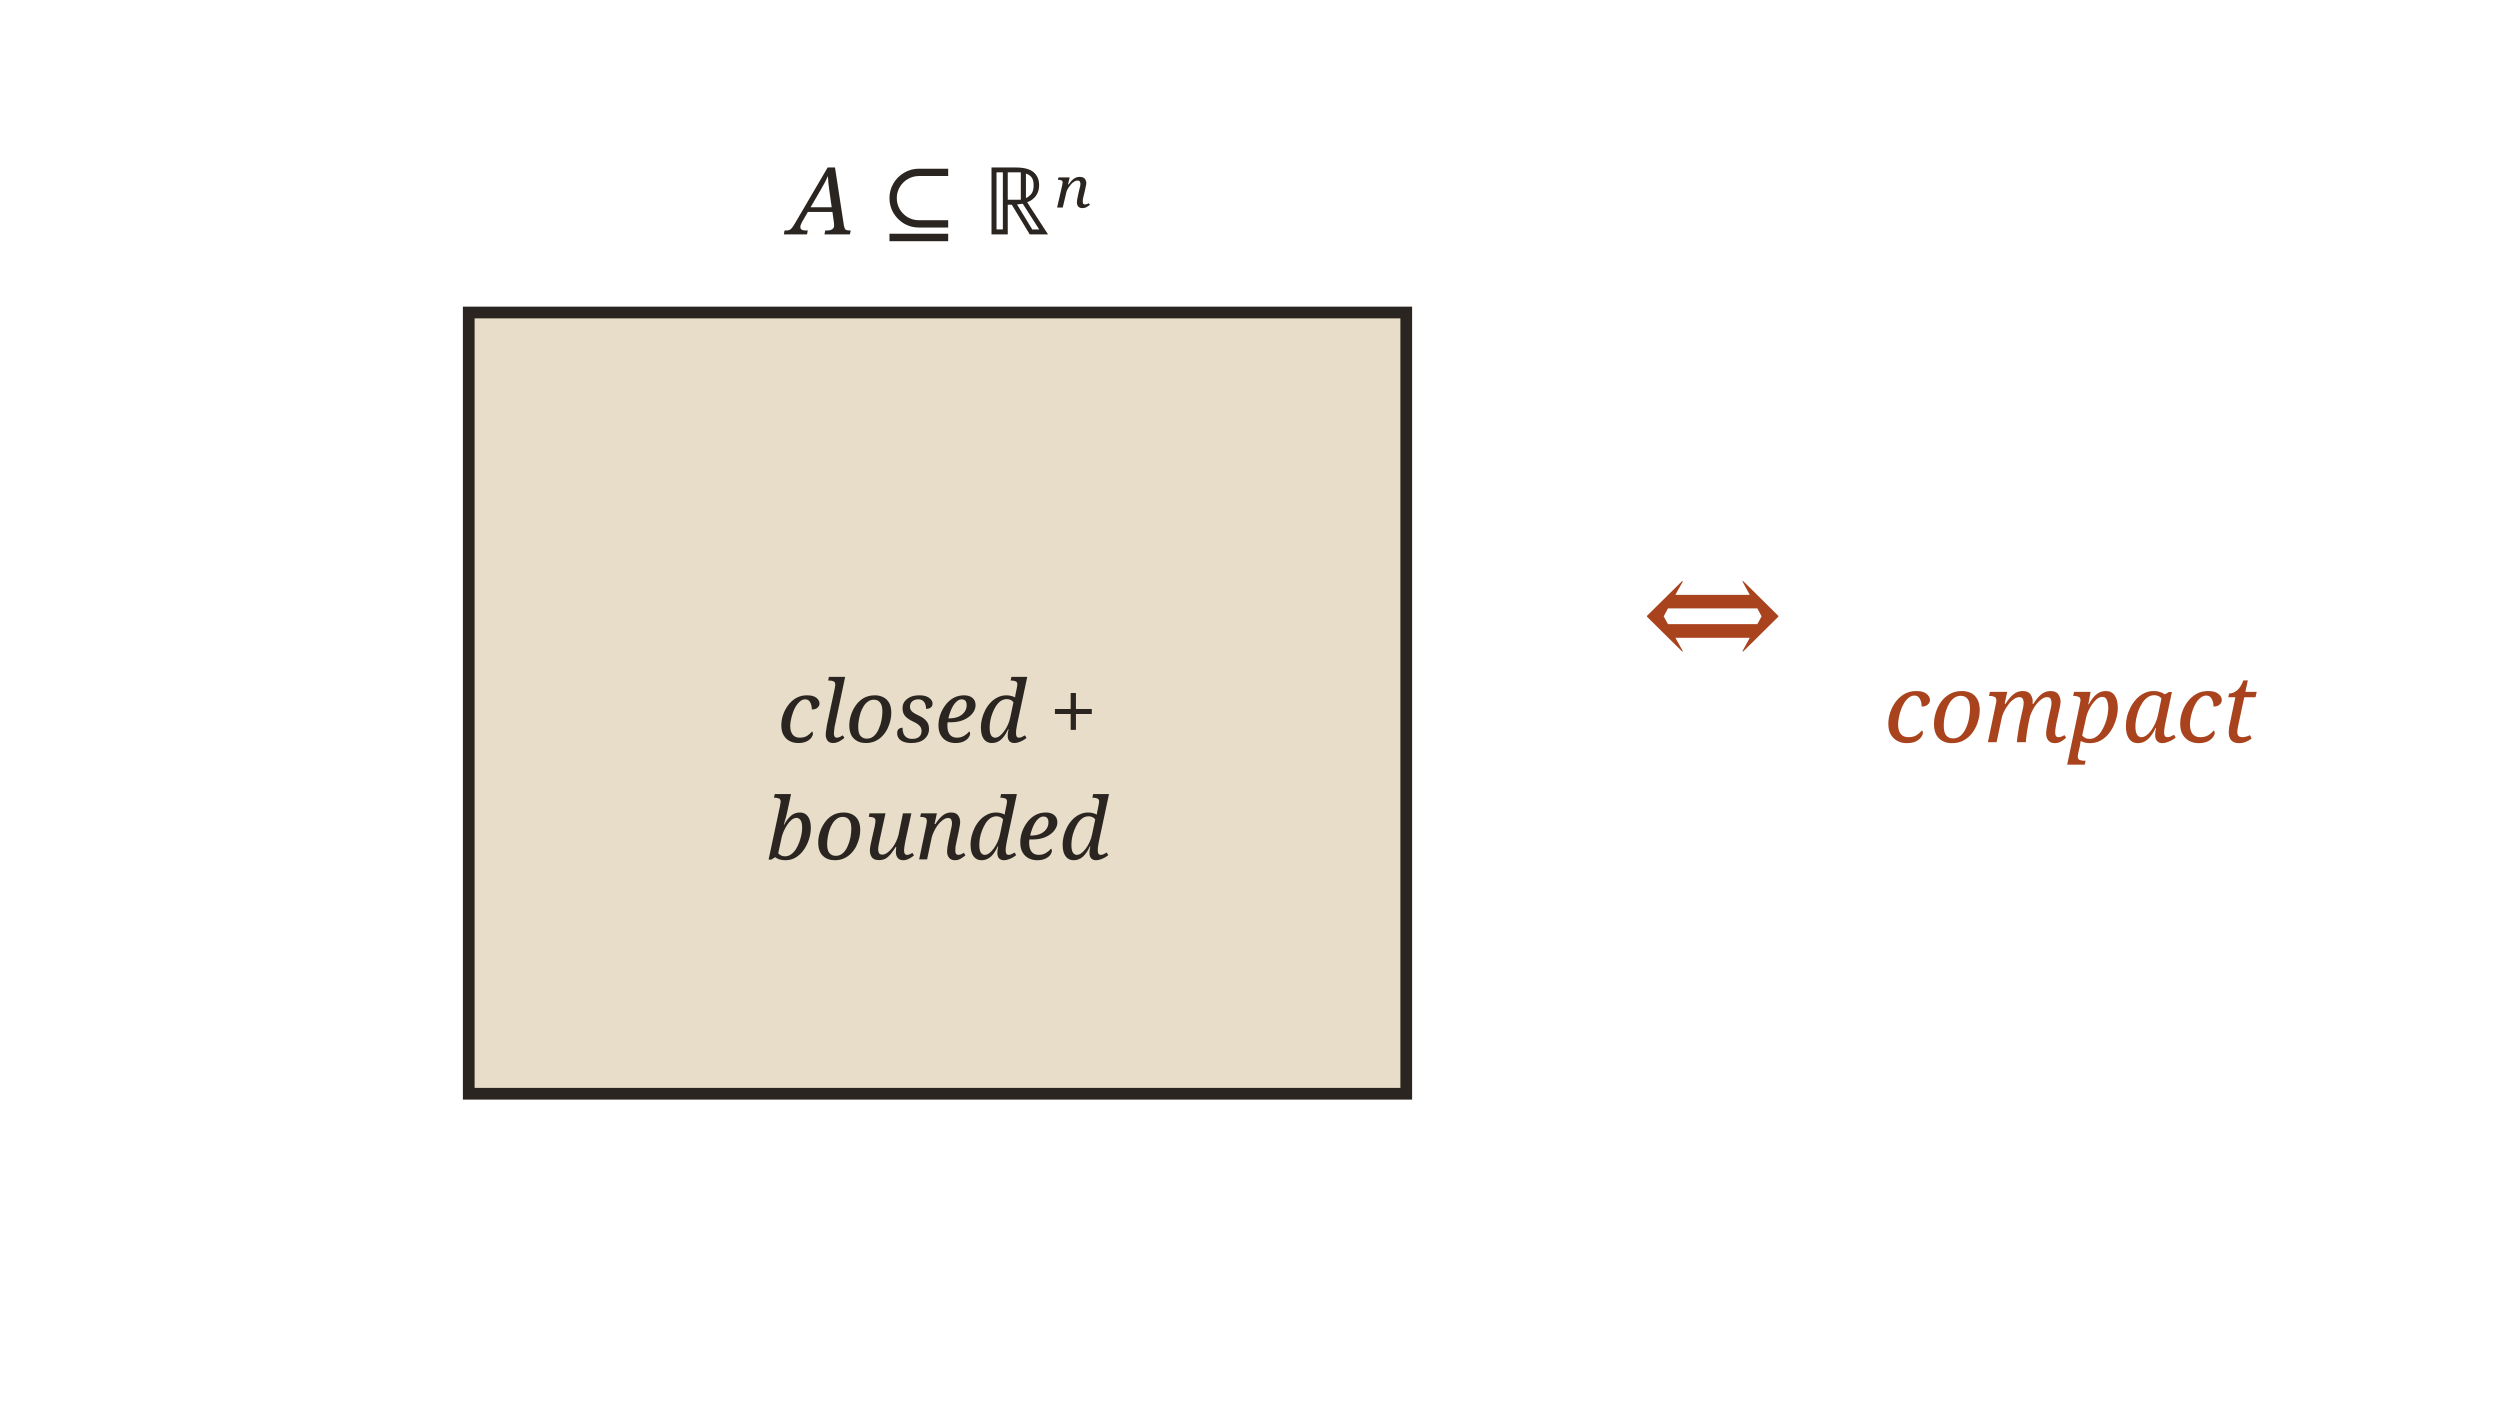
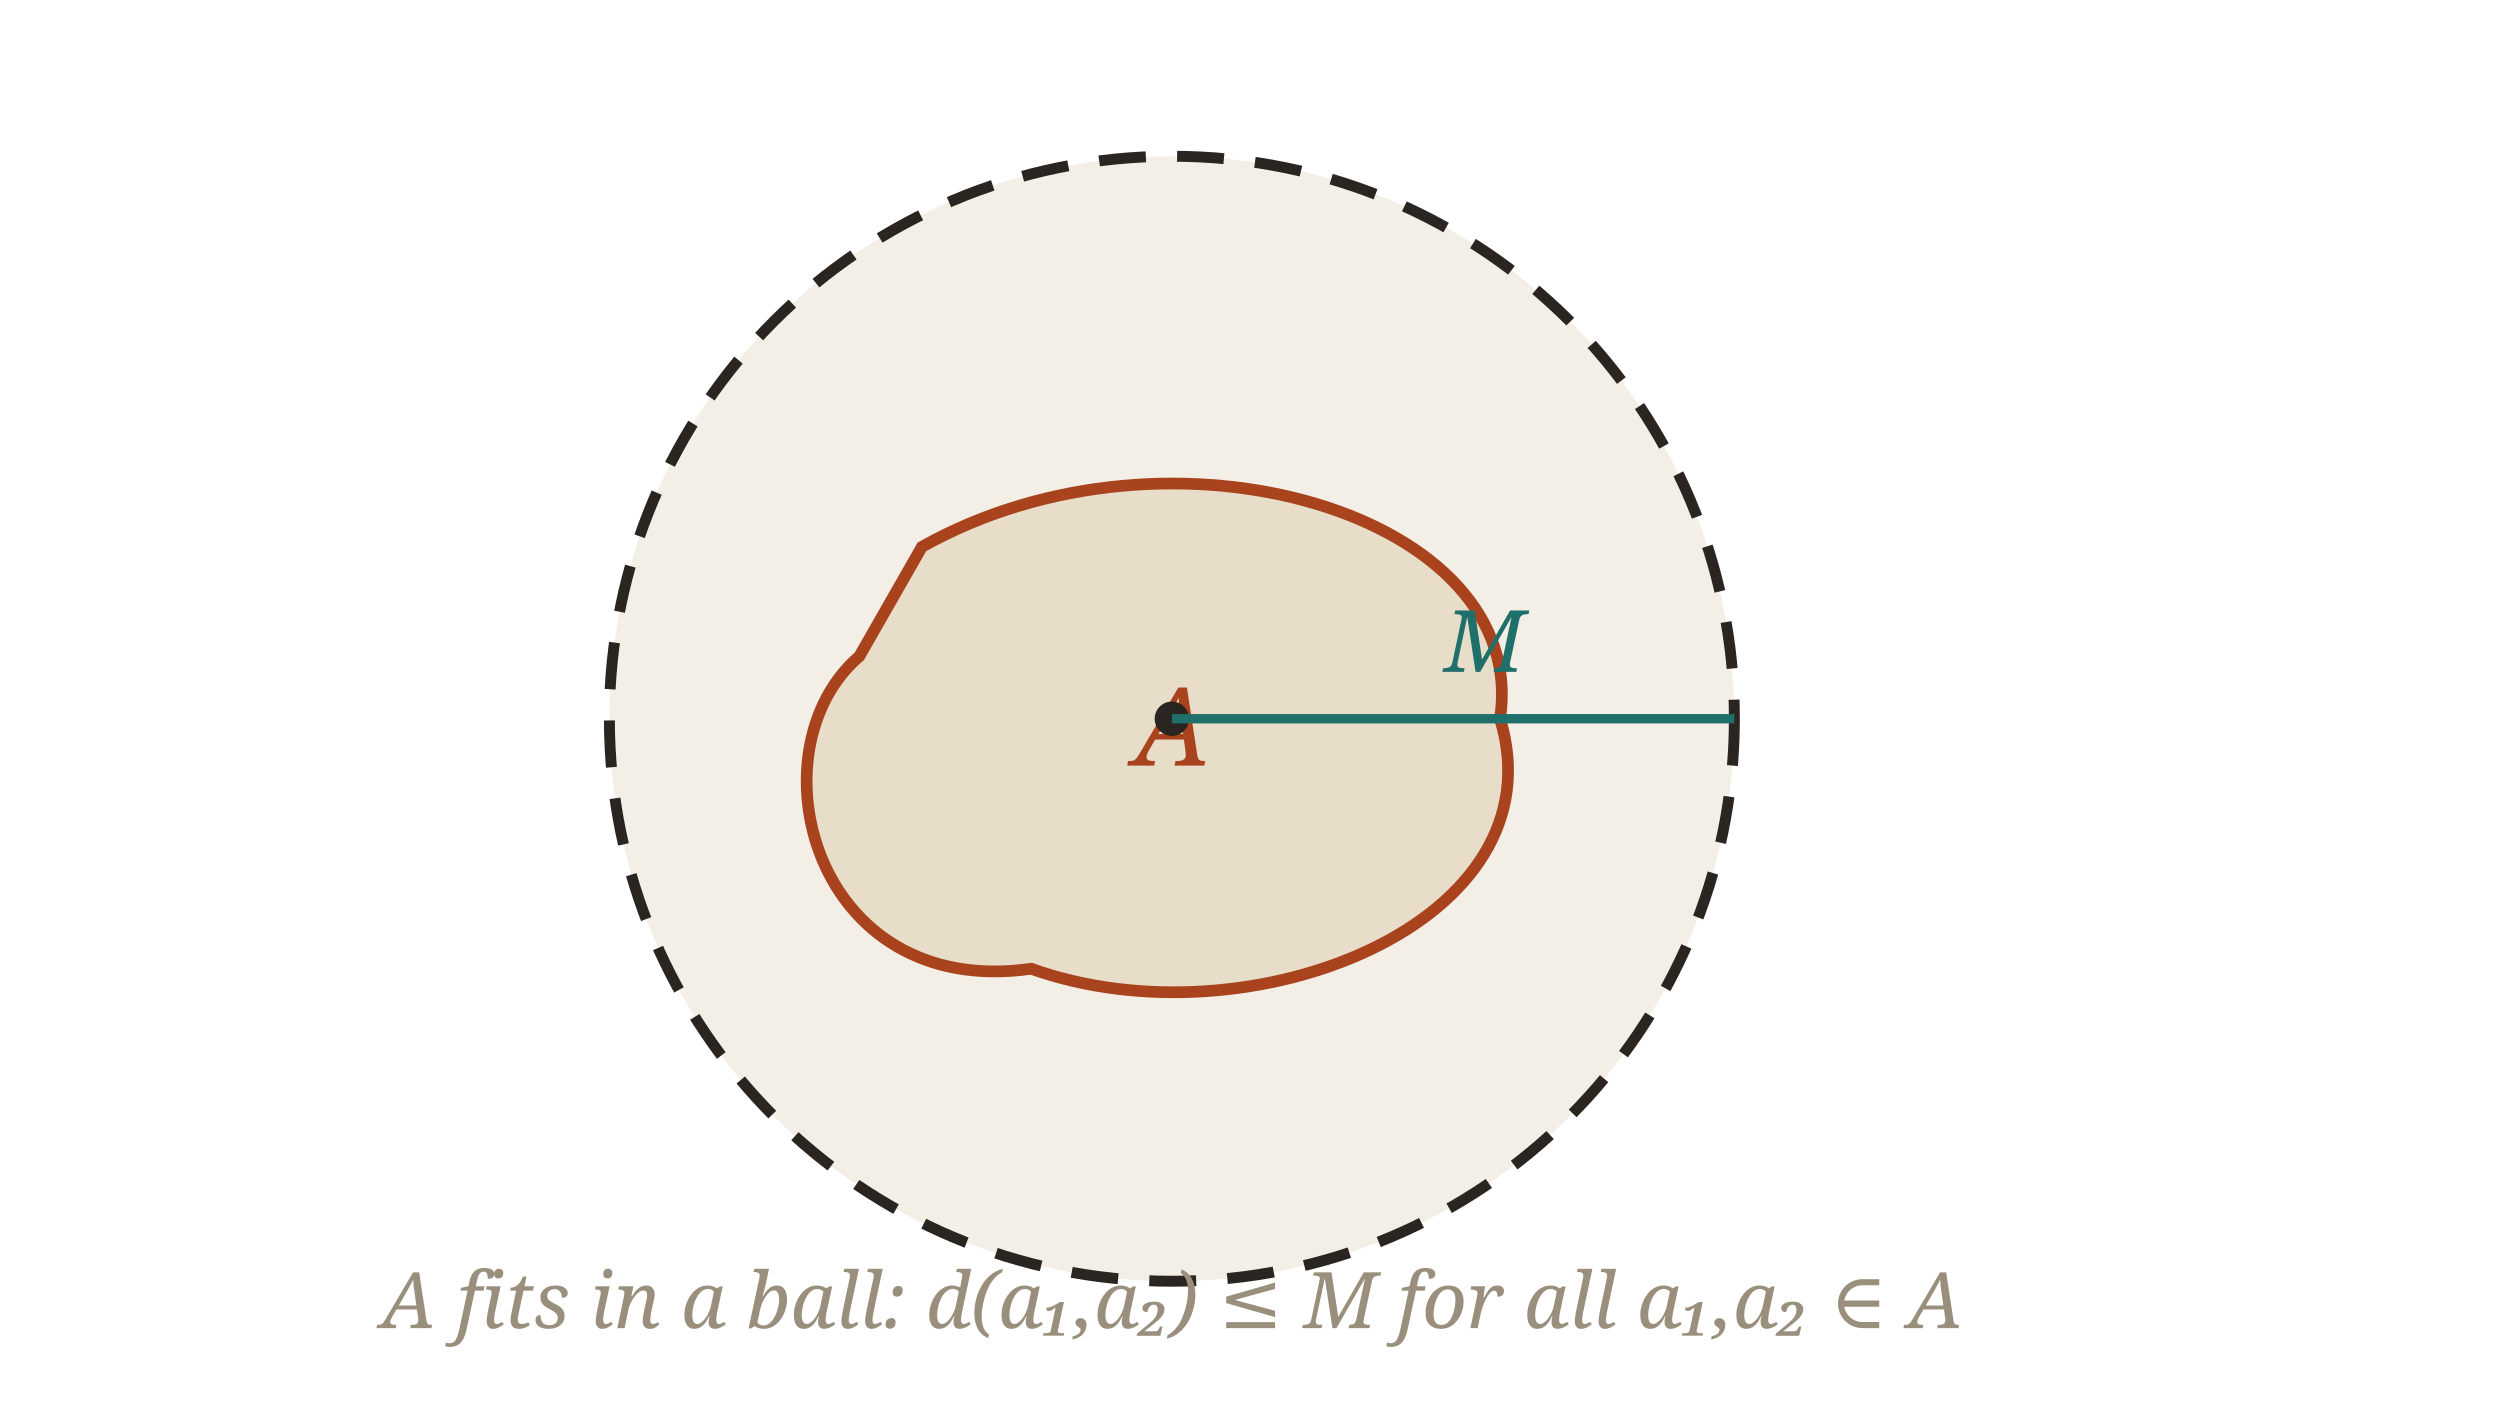
<svg xmlns="http://www.w3.org/2000/svg" viewBox="0 0 320 180" font-family="'Newsreader',Georgia,serif" role="img">
-   <rect x="60" y="40" width="120" height="100" fill="var(--dia-fill,#e7ddc9)" stroke="var(--dia-ink,#2a2520)" stroke-width="1.5" />
-   <text x="120" y="95" font-size="11" fill="var(--dia-ink,#2a2520)" text-anchor="middle" font-weight="normal" font-style="italic">closed +</text>
-   <text x="120" y="110" font-size="11" fill="var(--dia-ink,#2a2520)" text-anchor="middle" font-weight="normal" font-style="italic">bounded</text>
-   <text x="120" y="30" font-size="12" fill="var(--dia-ink,#2a2520)" text-anchor="middle" font-weight="normal" font-style="italic">A ⊆ ℝⁿ</text>
-   <text x="210" y="86" font-size="22" fill="var(--dia-acc,#a8431d)">⇔</text>
-   <text x="265" y="95" font-size="12" fill="var(--dia-acc,#a8431d)" text-anchor="middle" font-weight="normal" font-style="italic">compact</text>
+   <defs>
+     <marker id="bds" markerWidth="8" markerHeight="8" refX="6.5" refY="3" orient="auto">
+       <path d="M0,0 L6.5,3 L0,6 Z" fill="var(--dia-acc2,#1f6f6b)" />
+     </marker>
+     <marker id="bde" markerWidth="8" markerHeight="8" refX="1" refY="3" orient="auto">
+       <path d="M6.5,0 L0,3 L6.5,6 Z" fill="var(--dia-acc2,#1f6f6b)" />
+     </marker>
+   </defs>
+   <circle cx="150" cy="92" r="72" fill="var(--dia-paper,#f4efe6)" stroke="var(--dia-ink,#2a2520)" stroke-width="1.4" stroke-dasharray="6 4" />
+   <path d="M118,70 C150,52 196,66 192,92 C200,118 160,134 132,124 C104,128 96,96 110,84 Z" fill="var(--dia-fill,#e7ddc9)" stroke="var(--dia-acc,#a8431d)" stroke-width="1.5" />
+   <text x="150" y="98" font-size="14" fill="var(--dia-acc,#a8431d)" text-anchor="middle" font-style="italic">A</text>
+   <circle cx="150" cy="92" r="2.2" fill="var(--dia-ink,#2a2520)" />
+   <line x1="150" y1="92" x2="222" y2="92" stroke="var(--dia-acc2,#1f6f6b)" stroke-width="1.2" />
+   <text x="190" y="86" font-size="11" fill="var(--dia-acc2,#1f6f6b)" text-anchor="middle" font-style="italic">M</text>
+   <text x="150" y="170" font-size="10" fill="var(--dia-mut,#9a8f7d)" text-anchor="middle" font-style="italic">A fits in a ball:  d(a₁,a₂) ≤ M  for all a₁,a₂ ∈ A</text>
</svg>
